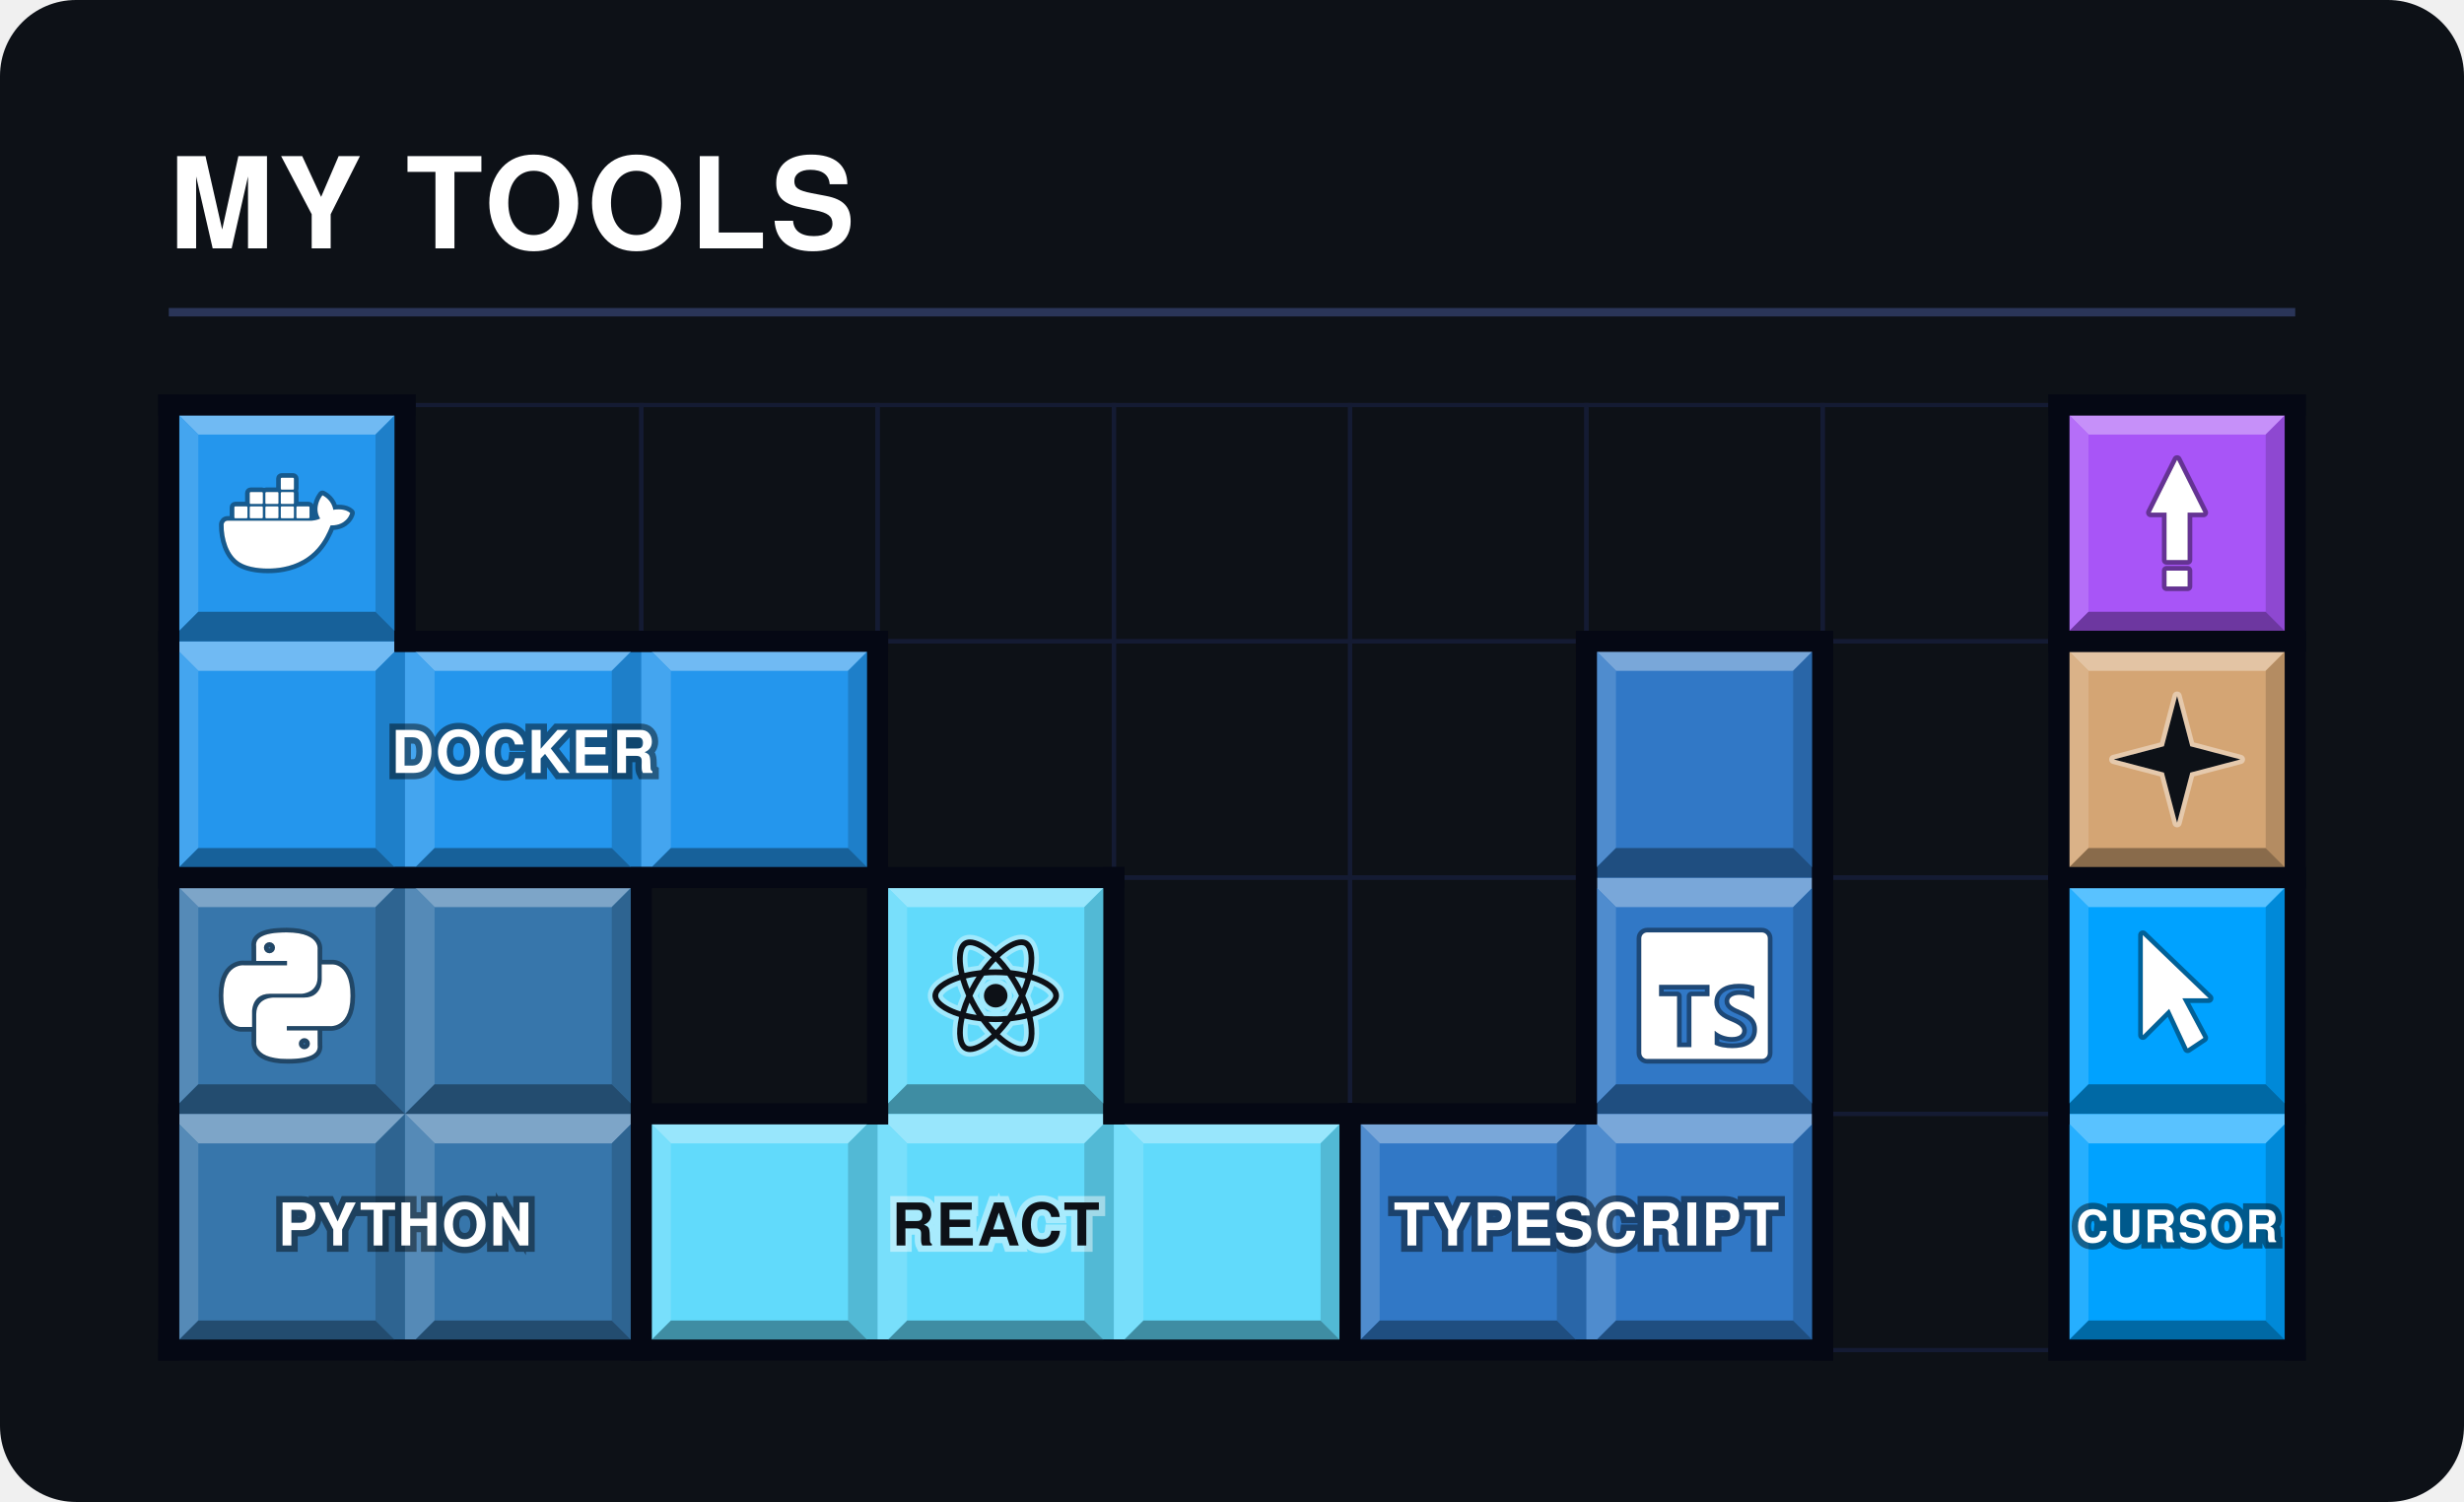
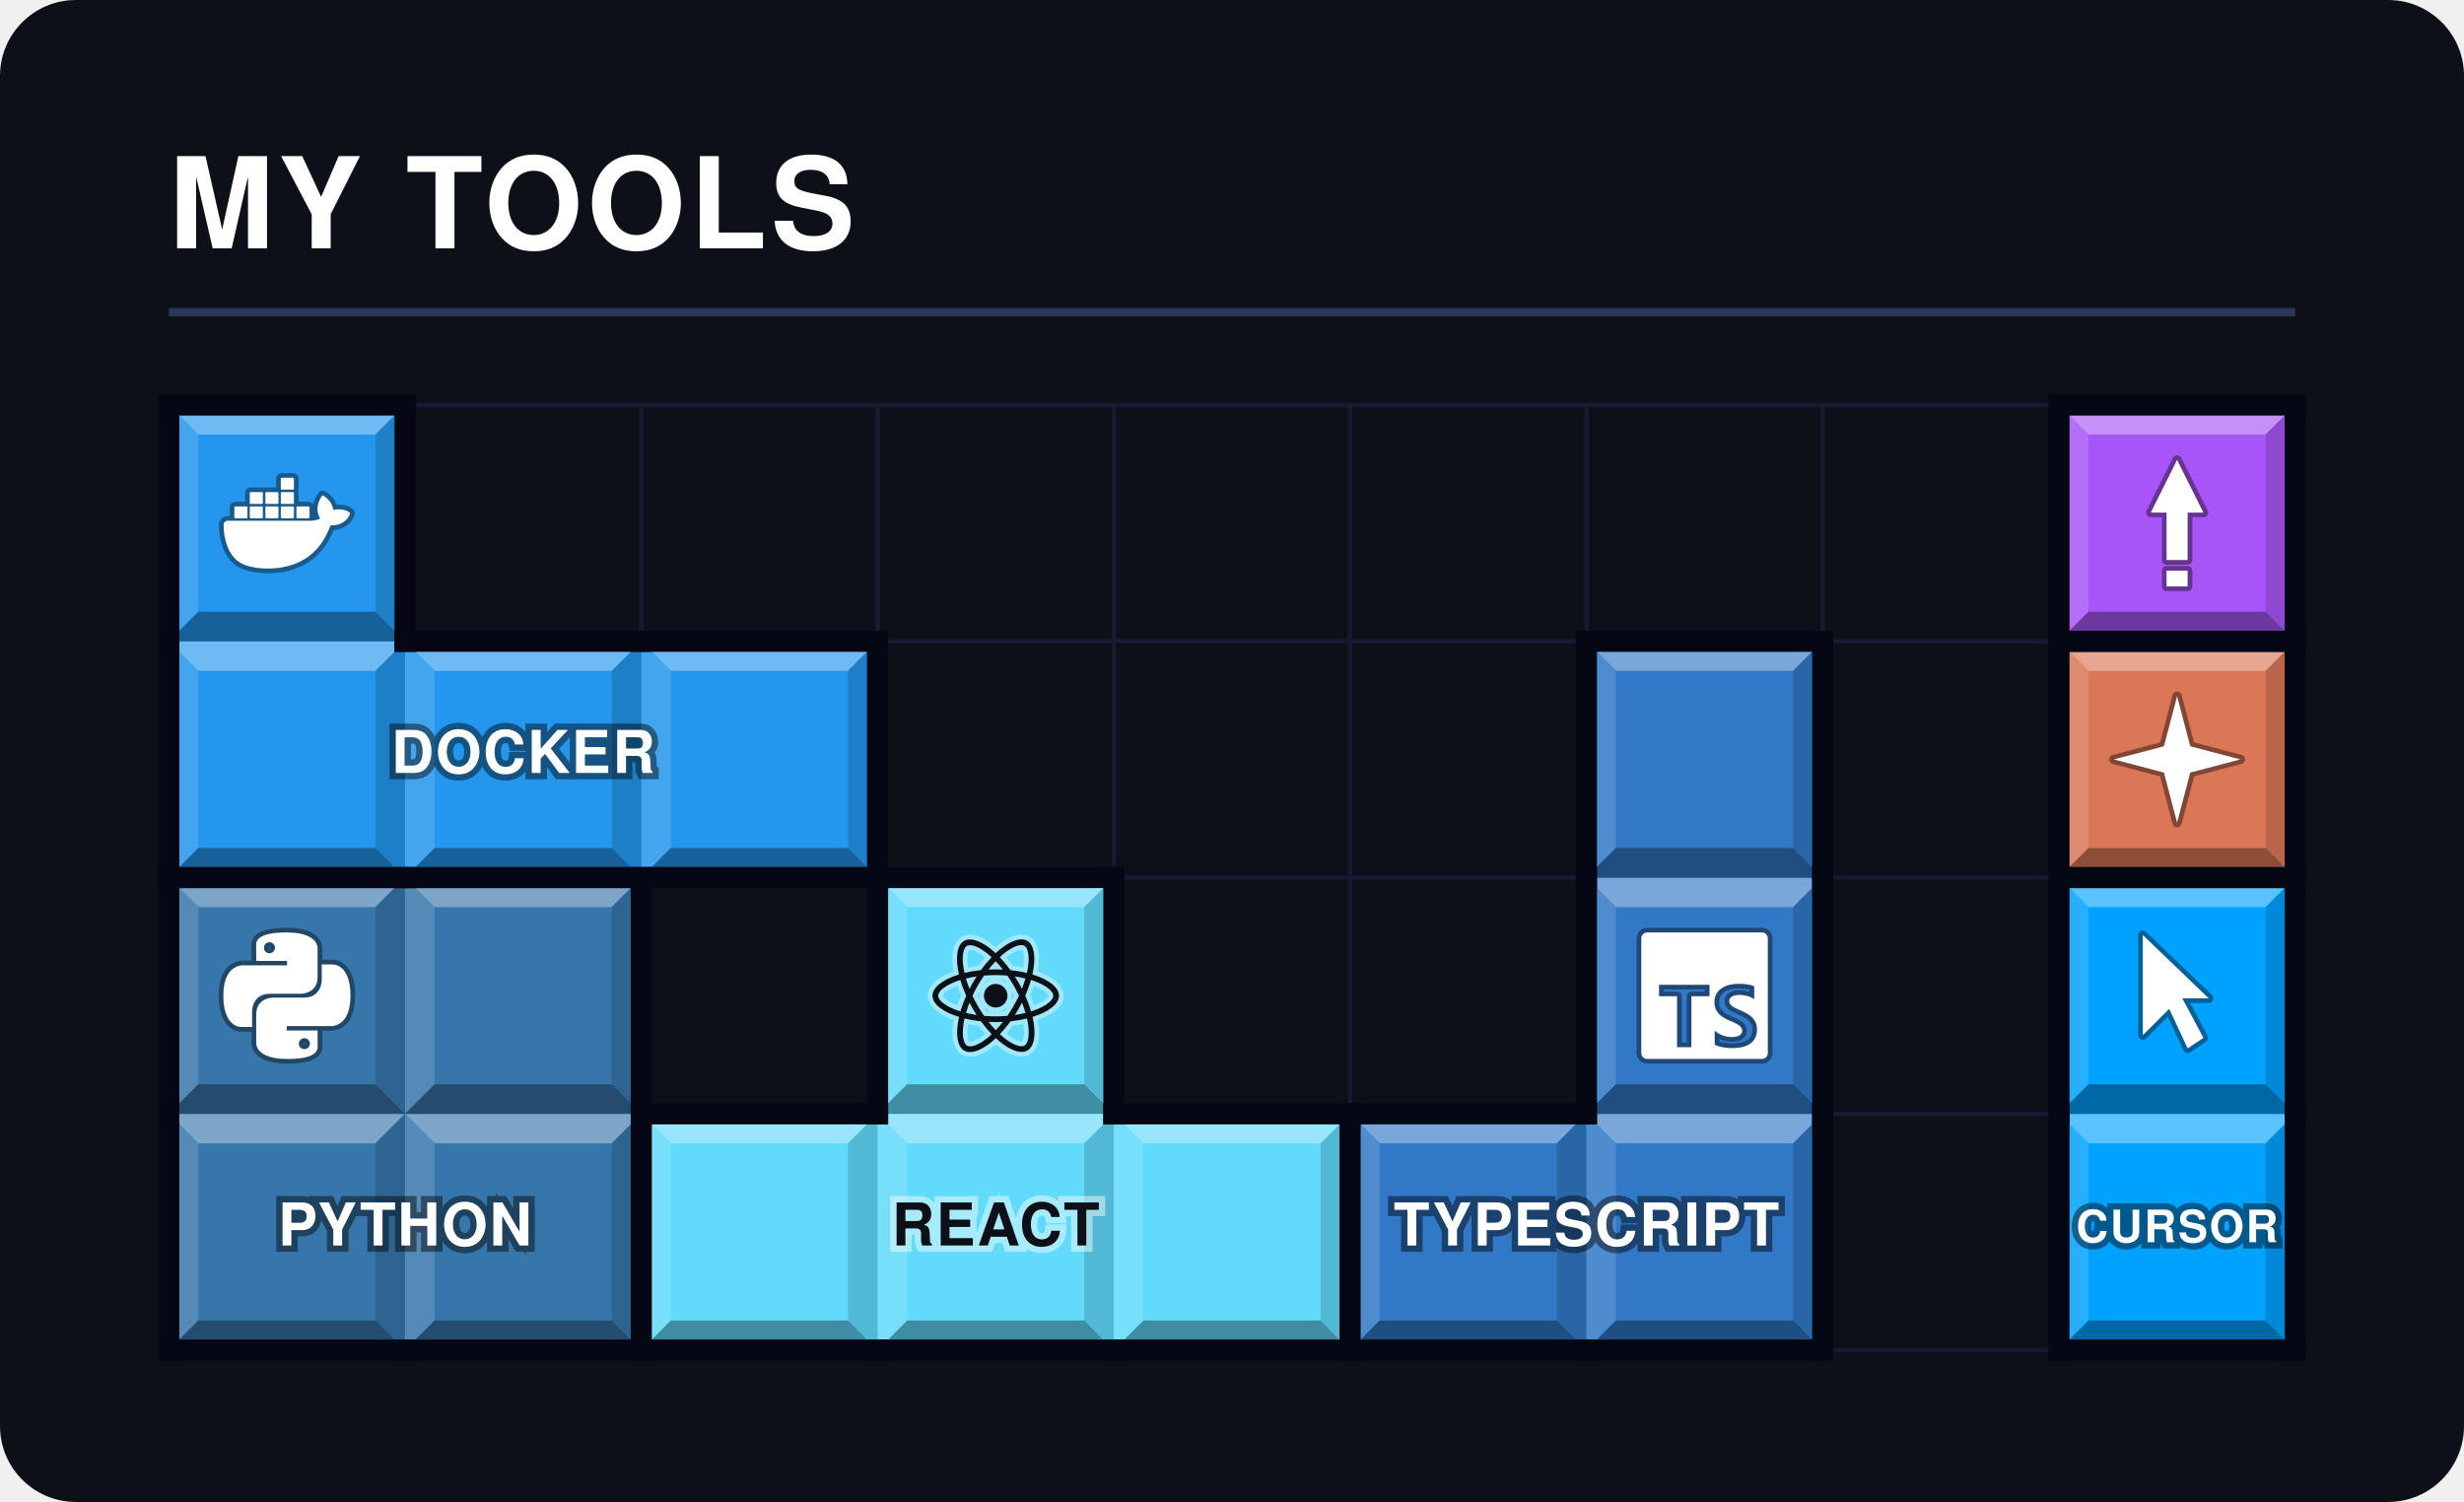
<svg xmlns="http://www.w3.org/2000/svg" viewBox="0 0 584 356" width="584" height="356" role="img" aria-label="Falling-block graphic showing tech skills: PYTHON, REACT, TYPESCRIPT, DOCKER, CURSOR, CLAUDE, ANTIGRAVITY">
-   <style>text{font-family:"Segoe UI",Verdana,Helvetica,Arial,sans-serif;font-weight:800;stroke-width:3px;paint-order:stroke;text-anchor:middle;dominant-baseline:central;letter-spacing:.4px}.t{font-size:30px;text-anchor:start;fill:#fff;stroke:none;letter-spacing:1px}@media (prefers-reduced-motion:reduce){.p{animation:none!important}}@keyframes f0{0%{transform:translateY(-280px);animation-timing-function:step-end}12.780%{transform:translateY(-280px);animation-timing-function:step-end}15.016%{transform:translateY(-224px);animation-timing-function:step-end}17.252%{transform:translateY(-168px);animation-timing-function:step-end}19.489%{transform:translateY(-112px);animation-timing-function:step-end}21.725%{transform:translateY(-56px);animation-timing-function:step-end}23.962%{transform:translateY(0px);animation-timing-function:step-end}100%{transform:translateY(0)}}@keyframes f1{0%{transform:translateY(-280px);animation-timing-function:step-end}19.808%{transform:translateY(-280px);animation-timing-function:step-end}22.045%{transform:translateY(-224px);animation-timing-function:step-end}24.281%{transform:translateY(-168px);animation-timing-function:step-end}26.518%{transform:translateY(-112px);animation-timing-function:step-end}28.754%{transform:translateY(-56px);animation-timing-function:step-end}30.990%{transform:translateY(0px);animation-timing-function:step-end}100%{transform:translateY(0)}}@keyframes f2{0%{transform:translateY(-280px);animation-timing-function:step-end}26.837%{transform:translateY(-280px);animation-timing-function:step-end}29.073%{transform:translateY(-224px);animation-timing-function:step-end}31.310%{transform:translateY(-168px);animation-timing-function:step-end}33.546%{transform:translateY(-112px);animation-timing-function:step-end}35.783%{transform:translateY(-56px);animation-timing-function:step-end}38.019%{transform:translateY(0px);animation-timing-function:step-end}100%{transform:translateY(0)}}@keyframes f3{0%{transform:translateY(-168px);animation-timing-function:step-end}45.048%{transform:translateY(-168px);animation-timing-function:step-end}47.284%{transform:translateY(-112px);animation-timing-function:step-end}49.521%{transform:translateY(-56px);animation-timing-function:step-end}51.757%{transform:translateY(0px);animation-timing-function:step-end}100%{transform:translateY(0)}}@keyframes a0{0%{transform:translateY(-280px);animation-timing-function:step-end}66.773%{transform:translateY(-280px);animation-timing-function:step-end}69.010%{transform:translateY(-224px);animation-timing-function:step-end}71.246%{transform:translateY(-168px);animation-timing-function:step-end}73.482%{transform:translateY(-112px);animation-timing-function:step-end}75.719%{transform:translateY(-56px);animation-timing-function:step-end}77.955%{transform:translateY(0px);animation-timing-function:step-end}100%{transform:translateY(0)}}@keyframes a1{0%{transform:translateY(-168px);animation-timing-function:step-end}71.565%{transform:translateY(-168px);animation-timing-function:step-end}73.802%{transform:translateY(-112px);animation-timing-function:step-end}76.038%{transform:translateY(-56px);animation-timing-function:step-end}78.275%{transform:translateY(0px);animation-timing-function:step-end}100%{transform:translateY(0)}}@keyframes a2{0%{transform:translateY(-112px);animation-timing-function:step-end}76.358%{transform:translateY(-112px);animation-timing-function:step-end}78.594%{transform:translateY(-56px);animation-timing-function:step-end}80.831%{transform:translateY(0px);animation-timing-function:step-end}100%{transform:translateY(0)}}</style>
+   <style>text{font-family:"Segoe UI",Verdana,Helvetica,Arial,sans-serif;font-weight:800;stroke-width:3px;paint-order:stroke;text-anchor:middle;dominant-baseline:central;letter-spacing:.4px}.t{font-size:30px;text-anchor:start;fill:#fff;stroke:none;letter-spacing:1px}@media (prefers-reduced-motion:reduce){.p{animation:none!important}}@keyframes f0{0%{transform:translateY(-280px);animation-timing-function:step-end}11.268%{transform:translateY(-280px);animation-timing-function:step-end}13.239%{transform:translateY(-224px);animation-timing-function:step-end}15.211%{transform:translateY(-168px);animation-timing-function:step-end}17.183%{transform:translateY(-112px);animation-timing-function:step-end}19.155%{transform:translateY(-56px);animation-timing-function:step-end}21.127%{transform:translateY(0px);animation-timing-function:step-end}100%{transform:translateY(0)}}@keyframes f1{0%{transform:translateY(-280px);animation-timing-function:step-end}17.465%{transform:translateY(-280px);animation-timing-function:step-end}19.437%{transform:translateY(-224px);animation-timing-function:step-end}21.408%{transform:translateY(-168px);animation-timing-function:step-end}23.380%{transform:translateY(-112px);animation-timing-function:step-end}25.352%{transform:translateY(-56px);animation-timing-function:step-end}27.324%{transform:translateY(0px);animation-timing-function:step-end}100%{transform:translateY(0)}}@keyframes f2{0%{transform:translateY(-280px);animation-timing-function:step-end}23.662%{transform:translateY(-280px);animation-timing-function:step-end}25.634%{transform:translateY(-224px);animation-timing-function:step-end}27.606%{transform:translateY(-168px);animation-timing-function:step-end}29.577%{transform:translateY(-112px);animation-timing-function:step-end}31.549%{transform:translateY(-56px);animation-timing-function:step-end}33.521%{transform:translateY(0px);animation-timing-function:step-end}100%{transform:translateY(0)}}@keyframes f3{0%{transform:translateY(-168px);animation-timing-function:step-end}39.718%{transform:translateY(-168px);animation-timing-function:step-end}41.690%{transform:translateY(-112px);animation-timing-function:step-end}43.662%{transform:translateY(-56px);animation-timing-function:step-end}45.634%{transform:translateY(0px);animation-timing-function:step-end}100%{transform:translateY(0)}}@keyframes a0{0%{transform:translateY(-280px);animation-timing-function:step-end}58.873%{transform:translateY(-280px);animation-timing-function:step-end}60.845%{transform:translateY(-224px);animation-timing-function:step-end}62.817%{transform:translateY(-168px);animation-timing-function:step-end}64.789%{transform:translateY(-112px);animation-timing-function:step-end}66.761%{transform:translateY(-56px);animation-timing-function:step-end}68.732%{transform:translateY(0px);animation-timing-function:step-end}100%{transform:translateY(0)}}@keyframes a1{0%{transform:translateY(-168px);animation-timing-function:step-end}70.986%{transform:translateY(-168px);animation-timing-function:step-end}72.958%{transform:translateY(-112px);animation-timing-function:step-end}74.930%{transform:translateY(-56px);animation-timing-function:step-end}76.901%{transform:translateY(0px);animation-timing-function:step-end}100%{transform:translateY(0)}}@keyframes a2{0%{transform:translateY(-112px);animation-timing-function:step-end}79.155%{transform:translateY(-112px);animation-timing-function:step-end}81.127%{transform:translateY(-56px);animation-timing-function:step-end}83.099%{transform:translateY(0px);animation-timing-function:step-end}100%{transform:translateY(0)}}</style>
  <defs>
    <clipPath id="well">
      <rect x="0" y="92" width="584" height="264" />
    </clipPath>
  </defs>
  <rect width="584" height="356" rx="18" fill="#0d1117" />
  <text class="t" x="40" y="52">MY TOOLS</text>
  <line x1="40" y1="74" x2="544" y2="74" stroke="#2a3558" stroke-width="2" />
  <rect x="40" y="264" width="56" height="56" fill="none" stroke="#141b33" />
  <rect x="40" y="208" width="56" height="56" fill="none" stroke="#141b33" />
  <rect x="40" y="152" width="56" height="56" fill="none" stroke="#141b33" />
  <rect x="40" y="96" width="56" height="56" fill="none" stroke="#141b33" />
  <rect x="96" y="264" width="56" height="56" fill="none" stroke="#141b33" />
  <rect x="96" y="208" width="56" height="56" fill="none" stroke="#141b33" />
  <rect x="96" y="152" width="56" height="56" fill="none" stroke="#141b33" />
  <rect x="96" y="96" width="56" height="56" fill="none" stroke="#141b33" />
  <rect x="152" y="264" width="56" height="56" fill="none" stroke="#141b33" />
  <rect x="152" y="208" width="56" height="56" fill="none" stroke="#141b33" />
  <rect x="152" y="152" width="56" height="56" fill="none" stroke="#141b33" />
  <rect x="152" y="96" width="56" height="56" fill="none" stroke="#141b33" />
  <rect x="208" y="264" width="56" height="56" fill="none" stroke="#141b33" />
  <rect x="208" y="208" width="56" height="56" fill="none" stroke="#141b33" />
  <rect x="208" y="152" width="56" height="56" fill="none" stroke="#141b33" />
  <rect x="208" y="96" width="56" height="56" fill="none" stroke="#141b33" />
  <rect x="264" y="264" width="56" height="56" fill="none" stroke="#141b33" />
  <rect x="264" y="208" width="56" height="56" fill="none" stroke="#141b33" />
  <rect x="264" y="152" width="56" height="56" fill="none" stroke="#141b33" />
  <rect x="264" y="96" width="56" height="56" fill="none" stroke="#141b33" />
  <rect x="320" y="264" width="56" height="56" fill="none" stroke="#141b33" />
  <rect x="320" y="208" width="56" height="56" fill="none" stroke="#141b33" />
  <rect x="320" y="152" width="56" height="56" fill="none" stroke="#141b33" />
  <rect x="320" y="96" width="56" height="56" fill="none" stroke="#141b33" />
  <rect x="376" y="264" width="56" height="56" fill="none" stroke="#141b33" />
  <rect x="376" y="208" width="56" height="56" fill="none" stroke="#141b33" />
  <rect x="376" y="152" width="56" height="56" fill="none" stroke="#141b33" />
  <rect x="376" y="96" width="56" height="56" fill="none" stroke="#141b33" />
  <rect x="432" y="264" width="56" height="56" fill="none" stroke="#141b33" />
  <rect x="432" y="208" width="56" height="56" fill="none" stroke="#141b33" />
  <rect x="432" y="152" width="56" height="56" fill="none" stroke="#141b33" />
  <rect x="432" y="96" width="56" height="56" fill="none" stroke="#141b33" />
  <rect x="488" y="264" width="56" height="56" fill="none" stroke="#141b33" />
  <rect x="488" y="208" width="56" height="56" fill="none" stroke="#141b33" />
  <rect x="488" y="152" width="56" height="56" fill="none" stroke="#141b33" />
  <rect x="488" y="96" width="56" height="56" fill="none" stroke="#141b33" />
  <g clip-path="url(#well)">
-     <g class="p" style="animation:f0 3.13s linear 1 both">
+     <g class="p" style="animation:f0 3.55s linear 1 both">
      <rect x="40" y="264" width="56" height="56" fill="#3776ab" />
      <polygon points="40,264 96,264 89,271 47,271" fill="#7da5c8" />
      <polygon points="40,264 47,271 47,313 40,320" fill="#558ab7" />
      <polygon points="96,264 96,320 89,313 89,271" fill="#2e6491" />
      <polygon points="40,320 96,320 89,313 47,313" fill="#234c6f" />
      <rect x="96" y="264" width="56" height="56" fill="#3776ab" />
      <polygon points="96,264 152,264 145,271 103,271" fill="#7da5c8" />
      <polygon points="96,264 103,271 103,313 96,320" fill="#558ab7" />
      <polygon points="152,264 152,320 145,313 145,271" fill="#2e6491" />
      <polygon points="96,320 152,320 145,313 103,313" fill="#234c6f" />
      <rect x="40" y="208" width="56" height="56" fill="#3776ab" />
      <polygon points="40,208 96,208 89,215 47,215" fill="#7da5c8" />
      <polygon points="40,208 47,215 47,257 40,264" fill="#558ab7" />
      <polygon points="96,208 96,264 89,257 89,215" fill="#2e6491" />
      <polygon points="40,264 96,264 89,257 47,257" fill="#234c6f" />
      <rect x="96" y="208" width="56" height="56" fill="#3776ab" />
      <polygon points="96,208 152,208 145,215 103,215" fill="#7da5c8" />
      <polygon points="96,208 103,215 103,257 96,264" fill="#558ab7" />
      <polygon points="152,208 152,264 145,257 145,215" fill="#2e6491" />
      <polygon points="96,264 152,264 145,257 103,257" fill="#234c6f" />
      <line x1="40" y1="320" x2="96" y2="320" stroke="#050814" stroke-width="5" stroke-linecap="square" />
      <line x1="40" y1="264" x2="40" y2="320" stroke="#050814" stroke-width="5" stroke-linecap="square" />
      <line x1="96" y1="320" x2="152" y2="320" stroke="#050814" stroke-width="5" stroke-linecap="square" />
      <line x1="152" y1="264" x2="152" y2="320" stroke="#050814" stroke-width="5" stroke-linecap="square" />
      <line x1="40" y1="208" x2="96" y2="208" stroke="#050814" stroke-width="5" stroke-linecap="square" />
      <line x1="40" y1="208" x2="40" y2="264" stroke="#050814" stroke-width="5" stroke-linecap="square" />
      <line x1="96" y1="208" x2="152" y2="208" stroke="#050814" stroke-width="5" stroke-linecap="square" />
      <line x1="152" y1="208" x2="152" y2="264" stroke="#050814" stroke-width="5" stroke-linecap="square" />
      <path transform="translate(53.0,221.0) scale(1.25)" d="M14.25.18l.9.2.73.26.59.3.45.32.34.34.25.34.16.33.1.3.04.26.02.2-.01.13V8.5l-.05.63-.13.55-.21.46-.26.38-.3.31-.33.25-.35.19-.35.14-.33.1-.3.07-.26.04-.21.02H8.77l-.69.05-.59.14-.5.22-.41.27-.33.32-.27.35-.2.36-.15.37-.1.35-.07.32-.04.27-.02.21v3.06H3.17l-.21-.03-.28-.07-.32-.12-.35-.18-.36-.26-.36-.36-.35-.46-.32-.59-.28-.73-.21-.88-.14-1.05-.05-1.23.06-1.22.16-1.04.24-.87.32-.71.36-.57.4-.44.42-.33.42-.24.4-.16.36-.1.32-.05.24-.01h.16l.06.01h8.16v-.83H6.18l-.01-2.75-.02-.37.05-.34.11-.31.17-.28.25-.26.31-.23.38-.2.44-.18.51-.15.58-.12.64-.1.71-.06.77-.04.84-.02 1.27.05zm-6.3 1.98l-.23.33-.08.41.08.41.23.34.33.22.41.09.41-.09.33-.22.23-.34.08-.41-.08-.41-.23-.33-.33-.22-.41-.09-.41.09zm13.09 3.95l.28.06.32.12.35.18.36.27.36.35.35.47.32.59.28.73.21.88.14 1.04.05 1.23-.06 1.23-.16 1.04-.24.86-.32.71-.36.57-.4.45-.42.33-.42.24-.4.16-.36.09-.32.05-.24.02-.16-.01h-8.22v.82h5.84l.01 2.76.02.36-.05.34-.11.31-.17.29-.25.25-.31.24-.38.2-.44.17-.51.15-.58.13-.64.09-.71.07-.77.04-.84.01-1.27-.04-1.07-.14-.9-.2-.73-.25-.59-.3-.45-.33-.34-.34-.25-.34-.16-.33-.1-.3-.04-.25-.02-.2.01-.13v-5.34l.05-.64.13-.54.21-.46.26-.38.3-.32.33-.24.35-.2.35-.14.33-.1.3-.06.26-.04.21-.02.13-.01h5.84l.69-.05.59-.14.5-.21.41-.28.33-.32.27-.35.2-.36.15-.36.1-.35.07-.32.04-.28.02-.21V6.07h2.09l.14.01zm-6.47 14.25l-.23.33-.08.41.08.41.23.33.33.23.41.08.41-.08.33-.23.23-.33.08-.41-.08-.41-.23-.33-.33-.23-.41-.08-.41.08z" fill="#000000" fill-opacity=".4" stroke="#000000" stroke-opacity=".4" stroke-width="1.76" stroke-linejoin="round" />
      <path transform="translate(53.0,221.0) scale(1.25)" d="M14.25.18l.9.2.73.26.59.3.45.32.34.34.25.34.16.33.1.3.04.26.02.2-.01.13V8.5l-.05.63-.13.55-.21.46-.26.38-.3.31-.33.25-.35.19-.35.14-.33.1-.3.07-.26.04-.21.02H8.77l-.69.05-.59.14-.5.22-.41.27-.33.32-.27.35-.2.36-.15.37-.1.35-.07.32-.04.27-.02.21v3.06H3.17l-.21-.03-.28-.07-.32-.12-.35-.18-.36-.26-.36-.36-.35-.46-.32-.59-.28-.73-.21-.88-.14-1.05-.05-1.23.06-1.22.16-1.04.24-.87.32-.71.36-.57.4-.44.42-.33.42-.24.4-.16.36-.1.32-.05.24-.01h.16l.06.01h8.16v-.83H6.18l-.01-2.75-.02-.37.05-.34.11-.31.17-.28.25-.26.31-.23.38-.2.44-.18.51-.15.58-.12.64-.1.71-.06.77-.04.84-.02 1.27.05zm-6.3 1.98l-.23.33-.08.41.08.41.23.34.33.22.41.09.41-.09.33-.22.23-.34.08-.41-.08-.41-.23-.33-.33-.22-.41-.09-.41.09zm13.09 3.95l.28.06.32.12.35.18.36.27.36.35.35.47.32.59.28.73.21.88.14 1.04.05 1.23-.06 1.23-.16 1.04-.24.86-.32.71-.36.57-.4.45-.42.33-.42.24-.4.16-.36.09-.32.05-.24.02-.16-.01h-8.22v.82h5.84l.01 2.76.02.36-.05.34-.11.31-.17.29-.25.25-.31.24-.38.2-.44.17-.51.15-.58.13-.64.09-.71.07-.77.04-.84.01-1.27-.04-1.07-.14-.9-.2-.73-.25-.59-.3-.45-.33-.34-.34-.25-.34-.16-.33-.1-.3-.04-.25-.02-.2.01-.13v-5.34l.05-.64.13-.54.21-.46.26-.38.3-.32.33-.24.35-.2.35-.14.33-.1.3-.06.26-.04.21-.02.13-.01h5.84l.69-.05.59-.14.5-.21.41-.28.33-.32.27-.35.2-.36.15-.36.1-.35.07-.32.04-.28.02-.21V6.07h2.09l.14.01zm-6.47 14.25l-.23.33-.08.41.08.41.23.33.33.23.41.08.41-.08.33-.23.23-.33.08-.41-.08-.41-.23-.33-.33-.23-.41-.08-.41.08z" fill="#ffffff" />
      <text x="96.0" y="292.0" font-size="14.0" style="fill:#ffffff;stroke:#000000;stroke-opacity:.45">PYTHON</text>
    </g>
-     <g class="p" style="animation:f1 3.13s linear 1 both">
+     <g class="p" style="animation:f1 3.55s linear 1 both">
      <rect x="152" y="264" width="56" height="56" fill="#61dafb" />
      <polygon points="152,264 208,264 201,271 159,271" fill="#98e6fc" />
      <polygon points="152,264 159,271 159,313 152,320" fill="#78dffb" />
      <polygon points="208,264 208,320 201,313 201,271" fill="#52b9d5" />
      <polygon points="152,320 208,320 201,313 159,313" fill="#3f8da3" />
      <rect x="208" y="264" width="56" height="56" fill="#61dafb" />
      <polygon points="208,264 264,264 257,271 215,271" fill="#98e6fc" />
      <polygon points="208,264 215,271 215,313 208,320" fill="#78dffb" />
      <polygon points="264,264 264,320 257,313 257,271" fill="#52b9d5" />
      <polygon points="208,320 264,320 257,313 215,313" fill="#3f8da3" />
      <rect x="264" y="264" width="56" height="56" fill="#61dafb" />
      <polygon points="264,264 320,264 313,271 271,271" fill="#98e6fc" />
      <polygon points="264,264 271,271 271,313 264,320" fill="#78dffb" />
      <polygon points="320,264 320,320 313,313 313,271" fill="#52b9d5" />
      <polygon points="264,320 320,320 313,313 271,313" fill="#3f8da3" />
      <rect x="208" y="208" width="56" height="56" fill="#61dafb" />
      <polygon points="208,208 264,208 257,215 215,215" fill="#98e6fc" />
      <polygon points="208,208 215,215 215,257 208,264" fill="#78dffb" />
      <polygon points="264,208 264,264 257,257 257,215" fill="#52b9d5" />
      <polygon points="208,264 264,264 257,257 215,257" fill="#3f8da3" />
      <line x1="152" y1="264" x2="208" y2="264" stroke="#050814" stroke-width="5" stroke-linecap="square" />
      <line x1="152" y1="320" x2="208" y2="320" stroke="#050814" stroke-width="5" stroke-linecap="square" />
      <line x1="152" y1="264" x2="152" y2="320" stroke="#050814" stroke-width="5" stroke-linecap="square" />
      <line x1="208" y1="320" x2="264" y2="320" stroke="#050814" stroke-width="5" stroke-linecap="square" />
      <line x1="264" y1="264" x2="320" y2="264" stroke="#050814" stroke-width="5" stroke-linecap="square" />
      <line x1="264" y1="320" x2="320" y2="320" stroke="#050814" stroke-width="5" stroke-linecap="square" />
      <line x1="320" y1="264" x2="320" y2="320" stroke="#050814" stroke-width="5" stroke-linecap="square" />
      <line x1="208" y1="208" x2="264" y2="208" stroke="#050814" stroke-width="5" stroke-linecap="square" />
      <line x1="208" y1="208" x2="208" y2="264" stroke="#050814" stroke-width="5" stroke-linecap="square" />
      <line x1="264" y1="208" x2="264" y2="264" stroke="#050814" stroke-width="5" stroke-linecap="square" />
      <path transform="translate(221.0,221.0) scale(1.25)" d="M14.23 12.004a2.236 2.236 0 0 1-2.235 2.236 2.236 2.236 0 0 1-2.236-2.236 2.236 2.236 0 0 1 2.235-2.236 2.236 2.236 0 0 1 2.236 2.236zm2.648-10.69c-1.346 0-3.107.96-4.888 2.622-1.78-1.653-3.542-2.602-4.887-2.602-.41 0-.783.093-1.106.278-1.375.793-1.683 3.264-.973 6.365C1.98 8.917 0 10.42 0 12.004c0 1.59 1.99 3.097 5.043 4.03-.704 3.113-.39 5.588.988 6.38.32.187.69.275 1.102.275 1.345 0 3.107-.96 4.888-2.624 1.78 1.654 3.542 2.603 4.887 2.603.41 0 .783-.09 1.106-.275 1.374-.792 1.683-3.263.973-6.365C22.02 15.096 24 13.59 24 12.004c0-1.59-1.99-3.097-5.043-4.032.704-3.11.39-5.587-.988-6.38-.318-.184-.688-.277-1.092-.278zm-.005 1.09v.006c.225 0 .406.044.558.127.666.382.955 1.835.73 3.704-.054.46-.142.945-.25 1.44-.96-.236-2.006-.417-3.107-.534-.66-.905-1.345-1.727-2.035-2.447 1.592-1.48 3.087-2.292 4.105-2.295zm-9.77.02c1.012 0 2.514.808 4.11 2.28-.686.72-1.37 1.537-2.02 2.442-1.107.117-2.154.298-3.113.538-.112-.49-.195-.964-.254-1.42-.23-1.868.054-3.32.714-3.707.19-.09.4-.127.563-.132zm4.882 3.05c.455.468.91.992 1.36 1.564-.44-.02-.89-.034-1.345-.034-.46 0-.915.01-1.36.034.44-.572.895-1.096 1.345-1.565zM12 8.1c.74 0 1.477.034 2.202.093.406.582.802 1.203 1.183 1.86.372.64.71 1.29 1.018 1.946-.308.655-.646 1.31-1.013 1.95-.38.66-.773 1.288-1.18 1.87-.728.063-1.466.098-2.21.098-.74 0-1.477-.035-2.202-.093-.406-.582-.802-1.204-1.183-1.86-.372-.64-.71-1.29-1.018-1.946.303-.657.646-1.313 1.013-1.954.38-.66.773-1.286 1.18-1.868.728-.064 1.466-.098 2.21-.098zm-3.635.254c-.24.377-.48.763-.704 1.16-.225.39-.435.782-.635 1.174-.265-.656-.49-1.31-.676-1.947.64-.15 1.315-.283 2.015-.386zm7.26 0c.695.103 1.365.23 2.006.387-.18.632-.405 1.282-.66 1.933-.2-.39-.41-.783-.64-1.174-.225-.392-.465-.774-.705-1.146zm3.063.675c.484.15.944.317 1.375.498 1.732.74 2.852 1.708 2.852 2.476-.005.768-1.125 1.74-2.857 2.475-.42.18-.88.342-1.355.493-.28-.958-.646-1.956-1.1-2.98.45-1.017.81-2.01 1.085-2.964zm-13.395.004c.278.96.645 1.957 1.1 2.98-.45 1.017-.812 2.01-1.086 2.964-.484-.15-.944-.318-1.37-.5-1.732-.737-2.852-1.706-2.852-2.474 0-.768 1.12-1.742 2.852-2.476.42-.18.88-.342 1.356-.494zm11.678 4.28c.265.657.49 1.312.676 1.948-.64.157-1.316.29-2.016.39.24-.375.48-.762.705-1.158.225-.39.435-.788.636-1.18zm-9.945.02c.2.392.41.783.64 1.175.23.39.465.772.705 1.143-.695-.102-1.365-.23-2.006-.386.18-.63.406-1.282.66-1.933zM17.92 16.32c.112.493.2.968.254 1.423.23 1.868-.054 3.32-.714 3.708-.147.09-.338.128-.563.128-1.012 0-2.514-.807-4.11-2.28.686-.72 1.37-1.536 2.02-2.44 1.107-.118 2.154-.3 3.113-.54zm-11.83.01c.96.234 2.006.415 3.107.532.66.905 1.345 1.727 2.035 2.446-1.595 1.483-3.092 2.295-4.11 2.295-.22-.005-.406-.05-.553-.132-.666-.38-.955-1.834-.73-3.703.054-.46.142-.944.25-1.438zm4.56.64c.44.02.89.034 1.345.034.46 0 .915-.01 1.36-.034-.44.572-.895 1.095-1.345 1.565-.455-.47-.91-.993-1.36-1.565z" fill="#ffffff" fill-opacity=".4" stroke="#ffffff" stroke-opacity=".4" stroke-width="1.76" stroke-linejoin="round" />
      <path transform="translate(221.0,221.0) scale(1.25)" d="M14.23 12.004a2.236 2.236 0 0 1-2.235 2.236 2.236 2.236 0 0 1-2.236-2.236 2.236 2.236 0 0 1 2.235-2.236 2.236 2.236 0 0 1 2.236 2.236zm2.648-10.69c-1.346 0-3.107.96-4.888 2.622-1.78-1.653-3.542-2.602-4.887-2.602-.41 0-.783.093-1.106.278-1.375.793-1.683 3.264-.973 6.365C1.98 8.917 0 10.42 0 12.004c0 1.59 1.99 3.097 5.043 4.03-.704 3.113-.39 5.588.988 6.38.32.187.69.275 1.102.275 1.345 0 3.107-.96 4.888-2.624 1.78 1.654 3.542 2.603 4.887 2.603.41 0 .783-.09 1.106-.275 1.374-.792 1.683-3.263.973-6.365C22.02 15.096 24 13.59 24 12.004c0-1.59-1.99-3.097-5.043-4.032.704-3.11.39-5.587-.988-6.38-.318-.184-.688-.277-1.092-.278zm-.005 1.09v.006c.225 0 .406.044.558.127.666.382.955 1.835.73 3.704-.054.46-.142.945-.25 1.44-.96-.236-2.006-.417-3.107-.534-.66-.905-1.345-1.727-2.035-2.447 1.592-1.48 3.087-2.292 4.105-2.295zm-9.77.02c1.012 0 2.514.808 4.11 2.28-.686.72-1.37 1.537-2.02 2.442-1.107.117-2.154.298-3.113.538-.112-.49-.195-.964-.254-1.42-.23-1.868.054-3.32.714-3.707.19-.09.4-.127.563-.132zm4.882 3.05c.455.468.91.992 1.36 1.564-.44-.02-.89-.034-1.345-.034-.46 0-.915.01-1.36.034.44-.572.895-1.096 1.345-1.565zM12 8.1c.74 0 1.477.034 2.202.093.406.582.802 1.203 1.183 1.86.372.64.71 1.29 1.018 1.946-.308.655-.646 1.31-1.013 1.95-.38.66-.773 1.288-1.18 1.87-.728.063-1.466.098-2.21.098-.74 0-1.477-.035-2.202-.093-.406-.582-.802-1.204-1.183-1.86-.372-.64-.71-1.29-1.018-1.946.303-.657.646-1.313 1.013-1.954.38-.66.773-1.286 1.18-1.868.728-.064 1.466-.098 2.21-.098zm-3.635.254c-.24.377-.48.763-.704 1.16-.225.39-.435.782-.635 1.174-.265-.656-.49-1.31-.676-1.947.64-.15 1.315-.283 2.015-.386zm7.26 0c.695.103 1.365.23 2.006.387-.18.632-.405 1.282-.66 1.933-.2-.39-.41-.783-.64-1.174-.225-.392-.465-.774-.705-1.146zm3.063.675c.484.15.944.317 1.375.498 1.732.74 2.852 1.708 2.852 2.476-.005.768-1.125 1.74-2.857 2.475-.42.18-.88.342-1.355.493-.28-.958-.646-1.956-1.1-2.98.45-1.017.81-2.01 1.085-2.964zm-13.395.004c.278.96.645 1.957 1.1 2.98-.45 1.017-.812 2.01-1.086 2.964-.484-.15-.944-.318-1.37-.5-1.732-.737-2.852-1.706-2.852-2.474 0-.768 1.12-1.742 2.852-2.476.42-.18.88-.342 1.356-.494zm11.678 4.28c.265.657.49 1.312.676 1.948-.64.157-1.316.29-2.016.39.24-.375.48-.762.705-1.158.225-.39.435-.788.636-1.18zm-9.945.02c.2.392.41.783.64 1.175.23.39.465.772.705 1.143-.695-.102-1.365-.23-2.006-.386.18-.63.406-1.282.66-1.933zM17.92 16.32c.112.493.2.968.254 1.423.23 1.868-.054 3.32-.714 3.708-.147.09-.338.128-.563.128-1.012 0-2.514-.807-4.11-2.28.686-.72 1.37-1.536 2.02-2.44 1.107-.118 2.154-.3 3.113-.54zm-11.83.01c.96.234 2.006.415 3.107.532.66.905 1.345 1.727 2.035 2.446-1.595 1.483-3.092 2.295-4.11 2.295-.22-.005-.406-.05-.553-.132-.666-.38-.955-1.834-.73-3.703.054-.46.142-.944.25-1.438zm4.56.64c.44.02.89.034 1.345.034.46 0 .915-.01 1.36-.034-.44.572-.895 1.095-1.345 1.565-.455-.47-.91-.993-1.36-1.565z" fill="#0d1117" />
      <text x="236.0" y="292.0" font-size="14.0" style="fill:#0d1117;stroke:#ffffff;stroke-opacity:.45">REACT</text>
    </g>
-     <g class="p" style="animation:f2 3.13s linear 1 both">
+     <g class="p" style="animation:f2 3.55s linear 1 both">
      <rect x="320" y="264" width="56" height="56" fill="#3178c6" />
      <polygon points="320,264 376,264 369,271 327,271" fill="#79a7d9" />
      <polygon points="320,264 327,271 327,313 320,320" fill="#4f8cce" />
      <polygon points="376,264 376,320 369,313 369,271" fill="#2966a8" />
      <polygon points="320,320 376,320 369,313 327,313" fill="#1f4e80" />
      <rect x="376" y="264" width="56" height="56" fill="#3178c6" />
      <polygon points="376,264 432,264 425,271 383,271" fill="#79a7d9" />
      <polygon points="376,264 383,271 383,313 376,320" fill="#4f8cce" />
      <polygon points="432,264 432,320 425,313 425,271" fill="#2966a8" />
      <polygon points="376,320 432,320 425,313 383,313" fill="#1f4e80" />
      <rect x="376" y="208" width="56" height="56" fill="#3178c6" />
      <polygon points="376,208 432,208 425,215 383,215" fill="#79a7d9" />
      <polygon points="376,208 383,215 383,257 376,264" fill="#4f8cce" />
      <polygon points="432,208 432,264 425,257 425,215" fill="#2966a8" />
      <polygon points="376,264 432,264 425,257 383,257" fill="#1f4e80" />
      <rect x="376" y="152" width="56" height="56" fill="#3178c6" />
      <polygon points="376,152 432,152 425,159 383,159" fill="#79a7d9" />
      <polygon points="376,152 383,159 383,201 376,208" fill="#4f8cce" />
      <polygon points="432,152 432,208 425,201 425,159" fill="#2966a8" />
      <polygon points="376,208 432,208 425,201 383,201" fill="#1f4e80" />
      <line x1="320" y1="264" x2="376" y2="264" stroke="#050814" stroke-width="5" stroke-linecap="square" />
      <line x1="320" y1="320" x2="376" y2="320" stroke="#050814" stroke-width="5" stroke-linecap="square" />
      <line x1="320" y1="264" x2="320" y2="320" stroke="#050814" stroke-width="5" stroke-linecap="square" />
      <line x1="376" y1="320" x2="432" y2="320" stroke="#050814" stroke-width="5" stroke-linecap="square" />
      <line x1="432" y1="264" x2="432" y2="320" stroke="#050814" stroke-width="5" stroke-linecap="square" />
      <line x1="376" y1="208" x2="376" y2="264" stroke="#050814" stroke-width="5" stroke-linecap="square" />
      <line x1="432" y1="208" x2="432" y2="264" stroke="#050814" stroke-width="5" stroke-linecap="square" />
      <line x1="376" y1="152" x2="432" y2="152" stroke="#050814" stroke-width="5" stroke-linecap="square" />
      <line x1="376" y1="152" x2="376" y2="208" stroke="#050814" stroke-width="5" stroke-linecap="square" />
      <line x1="432" y1="152" x2="432" y2="208" stroke="#050814" stroke-width="5" stroke-linecap="square" />
      <path transform="translate(389.0,221.0) scale(1.25)" d="M1.125 0C.502 0 0 .502 0 1.125v21.75C0 23.498.502 24 1.125 24h21.75c.623 0 1.125-.502 1.125-1.125V1.125C24 .502 23.498 0 22.875 0zm17.363 9.75c.612 0 1.154.037 1.627.111a6.38 6.38 0 0 1 1.306.34v2.458a3.95 3.95 0 0 0-.643-.361 5.093 5.093 0 0 0-.717-.26 5.453 5.453 0 0 0-1.426-.2c-.3 0-.573.028-.819.086a2.1 2.1 0 0 0-.623.242c-.17.104-.3.229-.393.374a.888.888 0 0 0-.14.49c0 .196.053.373.156.529.104.156.252.304.443.444s.423.276.696.41c.273.135.582.274.926.416.47.197.892.407 1.266.628.374.222.695.473.963.753.268.279.472.598.614.957.142.359.214.776.214 1.253 0 .657-.125 1.21-.373 1.656a3.033 3.033 0 0 1-1.012 1.085 4.38 4.38 0 0 1-1.487.596c-.566.12-1.163.18-1.79.18a9.916 9.916 0 0 1-1.84-.164 5.544 5.544 0 0 1-1.512-.493v-2.63a5.033 5.033 0 0 0 3.237 1.2c.333 0 .624-.03.872-.09.249-.06.456-.144.623-.25.166-.108.29-.234.373-.38a1.023 1.023 0 0 0-.074-1.089 2.12 2.12 0 0 0-.537-.5 5.597 5.597 0 0 0-.807-.444 27.72 27.72 0 0 0-1.007-.436c-.918-.383-1.602-.852-2.053-1.405-.45-.553-.676-1.222-.676-2.005 0-.614.123-1.141.369-1.582.246-.441.58-.804 1.004-1.089a4.494 4.494 0 0 1 1.47-.629 7.536 7.536 0 0 1 1.77-.201zm-15.113.188h9.563v2.166H9.506v9.646H6.789v-9.646H3.375z" fill="#000000" fill-opacity=".4" stroke="#000000" stroke-opacity=".4" stroke-width="1.76" stroke-linejoin="round" />
      <path transform="translate(389.0,221.0) scale(1.25)" d="M1.125 0C.502 0 0 .502 0 1.125v21.75C0 23.498.502 24 1.125 24h21.75c.623 0 1.125-.502 1.125-1.125V1.125C24 .502 23.498 0 22.875 0zm17.363 9.75c.612 0 1.154.037 1.627.111a6.38 6.38 0 0 1 1.306.34v2.458a3.95 3.95 0 0 0-.643-.361 5.093 5.093 0 0 0-.717-.26 5.453 5.453 0 0 0-1.426-.2c-.3 0-.573.028-.819.086a2.1 2.1 0 0 0-.623.242c-.17.104-.3.229-.393.374a.888.888 0 0 0-.14.49c0 .196.053.373.156.529.104.156.252.304.443.444s.423.276.696.41c.273.135.582.274.926.416.47.197.892.407 1.266.628.374.222.695.473.963.753.268.279.472.598.614.957.142.359.214.776.214 1.253 0 .657-.125 1.21-.373 1.656a3.033 3.033 0 0 1-1.012 1.085 4.38 4.38 0 0 1-1.487.596c-.566.12-1.163.18-1.79.18a9.916 9.916 0 0 1-1.84-.164 5.544 5.544 0 0 1-1.512-.493v-2.63a5.033 5.033 0 0 0 3.237 1.2c.333 0 .624-.03.872-.09.249-.06.456-.144.623-.25.166-.108.29-.234.373-.38a1.023 1.023 0 0 0-.074-1.089 2.12 2.12 0 0 0-.537-.5 5.597 5.597 0 0 0-.807-.444 27.72 27.72 0 0 0-1.007-.436c-.918-.383-1.602-.852-2.053-1.405-.45-.553-.676-1.222-.676-2.005 0-.614.123-1.141.369-1.582.246-.441.58-.804 1.004-1.089a4.494 4.494 0 0 1 1.47-.629 7.536 7.536 0 0 1 1.77-.201zm-15.113.188h9.563v2.166H9.506v9.646H6.789v-9.646H3.375z" fill="#ffffff" />
      <text x="376.0" y="292.0" font-size="14.0" style="fill:#ffffff;stroke:#000000;stroke-opacity:.45">TYPESCRIPT</text>
    </g>
-     <g class="p" style="animation:f3 3.13s linear 1 both">
+     <g class="p" style="animation:f3 3.55s linear 1 both">
      <rect x="40" y="152" width="56" height="56" fill="#2496ed" />
      <polygon points="40,152 96,152 89,159 47,159" fill="#70baf3" />
      <polygon points="40,152 47,159 47,201 40,208" fill="#44a5ef" />
      <polygon points="96,152 96,208 89,201 89,159" fill="#1e7fc9" />
      <polygon points="40,208 96,208 89,201 47,201" fill="#17619a" />
      <rect x="96" y="152" width="56" height="56" fill="#2496ed" />
      <polygon points="96,152 152,152 145,159 103,159" fill="#70baf3" />
      <polygon points="96,152 103,159 103,201 96,208" fill="#44a5ef" />
      <polygon points="152,152 152,208 145,201 145,159" fill="#1e7fc9" />
      <polygon points="96,208 152,208 145,201 103,201" fill="#17619a" />
      <rect x="152" y="152" width="56" height="56" fill="#2496ed" />
      <polygon points="152,152 208,152 201,159 159,159" fill="#70baf3" />
      <polygon points="152,152 159,159 159,201 152,208" fill="#44a5ef" />
      <polygon points="208,152 208,208 201,201 201,159" fill="#1e7fc9" />
      <polygon points="152,208 208,208 201,201 159,201" fill="#17619a" />
      <rect x="40" y="96" width="56" height="56" fill="#2496ed" />
      <polygon points="40,96 96,96 89,103 47,103" fill="#70baf3" />
      <polygon points="40,96 47,103 47,145 40,152" fill="#44a5ef" />
      <polygon points="96,96 96,152 89,145 89,103" fill="#1e7fc9" />
      <polygon points="40,152 96,152 89,145 47,145" fill="#17619a" />
      <line x1="40" y1="208" x2="96" y2="208" stroke="#050814" stroke-width="5" stroke-linecap="square" />
      <line x1="40" y1="152" x2="40" y2="208" stroke="#050814" stroke-width="5" stroke-linecap="square" />
      <line x1="96" y1="152" x2="152" y2="152" stroke="#050814" stroke-width="5" stroke-linecap="square" />
      <line x1="96" y1="208" x2="152" y2="208" stroke="#050814" stroke-width="5" stroke-linecap="square" />
      <line x1="152" y1="152" x2="208" y2="152" stroke="#050814" stroke-width="5" stroke-linecap="square" />
      <line x1="152" y1="208" x2="208" y2="208" stroke="#050814" stroke-width="5" stroke-linecap="square" />
      <line x1="208" y1="152" x2="208" y2="208" stroke="#050814" stroke-width="5" stroke-linecap="square" />
      <line x1="40" y1="96" x2="96" y2="96" stroke="#050814" stroke-width="5" stroke-linecap="square" />
      <line x1="40" y1="96" x2="40" y2="152" stroke="#050814" stroke-width="5" stroke-linecap="square" />
      <line x1="96" y1="96" x2="96" y2="152" stroke="#050814" stroke-width="5" stroke-linecap="square" />
      <path transform="translate(53.0,109.0) scale(1.25)" d="M13.983 11.078h2.119a.186.186 0 00.186-.185V9.006a.186.186 0 00-.186-.186h-2.119a.185.185 0 00-.185.185v1.888c0 .102.083.185.185.185m-2.954-5.43h2.118a.186.186 0 00.186-.186V3.574a.186.186 0 00-.186-.185h-2.118a.185.185 0 00-.185.185v1.888c0 .102.082.185.185.185m0 2.716h2.118a.187.187 0 00.186-.186V6.29a.186.186 0 00-.186-.185h-2.118a.185.185 0 00-.185.185v1.887c0 .102.082.185.185.186m-2.93 0h2.12a.186.186 0 00.184-.186V6.29a.185.185 0 00-.185-.185H8.1a.185.185 0 00-.185.185v1.887c0 .102.083.185.185.186m-2.964 0h2.119a.186.186 0 00.185-.186V6.29a.185.185 0 00-.185-.185H5.136a.186.186 0 00-.186.185v1.887c0 .102.084.185.186.186m5.893 2.715h2.118a.186.186 0 00.186-.185V9.006a.186.186 0 00-.186-.186h-2.118a.185.185 0 00-.185.185v1.888c0 .102.082.185.185.185m-2.93 0h2.12a.185.185 0 00.184-.185V9.006a.185.185 0 00-.184-.186h-2.12a.185.185 0 00-.184.185v1.888c0 .102.083.185.185.185m-2.964 0h2.119a.185.185 0 00.185-.185V9.006a.185.185 0 00-.184-.186h-2.12a.186.186 0 00-.186.186v1.887c0 .102.084.185.186.185m-2.92 0h2.12a.185.185 0 00.184-.185V9.006a.185.185 0 00-.184-.186h-2.12a.185.185 0 00-.184.185v1.888c0 .102.082.185.185.185M23.763 9.89c-.065-.051-.672-.51-1.954-.51-.338.001-.676.03-1.01.087-.248-1.7-1.653-2.53-1.716-2.566l-.344-.199-.226.327c-.284.438-.49.922-.612 1.43-.23.97-.09 1.882.403 2.661-.595.332-1.55.413-1.744.42H.751a.751.751 0 00-.75.748 11.376 11.376 0 00.692 4.062c.545 1.428 1.355 2.48 2.41 3.124 1.18.723 3.1 1.137 5.275 1.137.983.003 1.963-.086 2.93-.266a12.248 12.248 0 003.823-1.389c.98-.567 1.86-1.288 2.61-2.136 1.252-1.418 1.998-2.997 2.553-4.4h.221c1.372 0 2.215-.549 2.68-1.009.309-.293.55-.65.707-1.046l.098-.288Z" fill="#000000" fill-opacity=".4" stroke="#000000" stroke-opacity=".4" stroke-width="1.76" stroke-linejoin="round" />
      <path transform="translate(53.0,109.0) scale(1.25)" d="M13.983 11.078h2.119a.186.186 0 00.186-.185V9.006a.186.186 0 00-.186-.186h-2.119a.185.185 0 00-.185.185v1.888c0 .102.083.185.185.185m-2.954-5.43h2.118a.186.186 0 00.186-.186V3.574a.186.186 0 00-.186-.185h-2.118a.185.185 0 00-.185.185v1.888c0 .102.082.185.185.185m0 2.716h2.118a.187.187 0 00.186-.186V6.29a.186.186 0 00-.186-.185h-2.118a.185.185 0 00-.185.185v1.887c0 .102.082.185.185.186m-2.93 0h2.12a.186.186 0 00.184-.186V6.29a.185.185 0 00-.185-.185H8.1a.185.185 0 00-.185.185v1.887c0 .102.083.185.185.186m-2.964 0h2.119a.186.186 0 00.185-.186V6.29a.185.185 0 00-.185-.185H5.136a.186.186 0 00-.186.185v1.887c0 .102.084.185.186.186m5.893 2.715h2.118a.186.186 0 00.186-.185V9.006a.186.186 0 00-.186-.186h-2.118a.185.185 0 00-.185.185v1.888c0 .102.082.185.185.185m-2.93 0h2.12a.185.185 0 00.184-.185V9.006a.185.185 0 00-.184-.186h-2.12a.185.185 0 00-.184.185v1.888c0 .102.083.185.185.185m-2.964 0h2.119a.185.185 0 00.185-.185V9.006a.185.185 0 00-.184-.186h-2.12a.186.186 0 00-.186.186v1.887c0 .102.084.185.186.185m-2.92 0h2.12a.185.185 0 00.184-.185V9.006a.185.185 0 00-.184-.186h-2.12a.185.185 0 00-.184.185v1.888c0 .102.082.185.185.185M23.763 9.89c-.065-.051-.672-.51-1.954-.51-.338.001-.676.03-1.01.087-.248-1.7-1.653-2.53-1.716-2.566l-.344-.199-.226.327c-.284.438-.49.922-.612 1.43-.23.97-.09 1.882.403 2.661-.595.332-1.55.413-1.744.42H.751a.751.751 0 00-.75.748 11.376 11.376 0 00.692 4.062c.545 1.428 1.355 2.48 2.41 3.124 1.18.723 3.1 1.137 5.275 1.137.983.003 1.963-.086 2.93-.266a12.248 12.248 0 003.823-1.389c.98-.567 1.86-1.288 2.61-2.136 1.252-1.418 1.998-2.997 2.553-4.4h.221c1.372 0 2.215-.549 2.68-1.009.309-.293.55-.65.707-1.046l.098-.288Z" fill="#ffffff" />
      <text x="124.0" y="180.0" font-size="14.0" style="fill:#ffffff;stroke:#000000;stroke-opacity:.45">DOCKER</text>
    </g>
-     <g class="p" style="animation:a0 3.13s linear 1 both">
+     <g class="p" style="animation:a0 3.55s linear 1 both">
      <rect x="488" y="264" width="56" height="56" fill="#00a2ff" />
      <polygon points="488,264 544,264 537,271 495,271" fill="#59c2ff" />
      <polygon points="488,264 495,271 495,313 488,320" fill="#26afff" />
      <polygon points="544,264 544,320 537,313 537,271" fill="#0089d8" />
      <polygon points="488,320 544,320 537,313 495,313" fill="#0069a5" />
      <rect x="488" y="208" width="56" height="56" fill="#00a2ff" />
      <polygon points="488,208 544,208 537,215 495,215" fill="#59c2ff" />
      <polygon points="488,208 495,215 495,257 488,264" fill="#26afff" />
      <polygon points="544,208 544,264 537,257 537,215" fill="#0089d8" />
      <polygon points="488,264 544,264 537,257 495,257" fill="#0069a5" />
      <line x1="488" y1="320" x2="544" y2="320" stroke="#050814" stroke-width="5" stroke-linecap="square" />
      <line x1="488" y1="264" x2="488" y2="320" stroke="#050814" stroke-width="5" stroke-linecap="square" />
      <line x1="544" y1="264" x2="544" y2="320" stroke="#050814" stroke-width="5" stroke-linecap="square" />
      <line x1="488" y1="208" x2="544" y2="208" stroke="#050814" stroke-width="5" stroke-linecap="square" />
      <line x1="488" y1="208" x2="488" y2="264" stroke="#050814" stroke-width="5" stroke-linecap="square" />
      <line x1="544" y1="208" x2="544" y2="264" stroke="#050814" stroke-width="5" stroke-linecap="square" />
      <path transform="translate(501.0,221.0) scale(1.25)" d="M5.5 0.5L5.5 19.5 10.5 14.5 14 22 17 20 13 12.5 18 12.5Z" fill="#000000" fill-opacity=".4" stroke="#000000" stroke-opacity=".4" stroke-width="1.76" stroke-linejoin="round" />
      <path transform="translate(501.0,221.0) scale(1.25)" d="M5.5 0.5L5.5 19.5 10.5 14.5 14 22 17 20 13 12.5 18 12.5Z" fill="#ffffff" />
      <text x="516.0" y="292.0" font-size="10.6" style="fill:#ffffff;stroke:#000000;stroke-opacity:.45">CURSOR</text>
    </g>
-     <g class="p" style="animation:a1 3.13s linear 1 both">
-       <rect x="488" y="152" width="56" height="56" fill="#d4a574" />
-       <polygon points="488,152 544,152 537,159 495,159" fill="#e3c4a4" />
-       <polygon points="488,152 495,159 495,201 488,208" fill="#dab288" />
-       <polygon points="544,152 544,208 537,201 537,159" fill="#b48c62" />
-       <polygon points="488,208 544,208 537,201 495,201" fill="#896b4b" />
+     <g class="p" style="animation:a1 3.55s linear 1 both">
+       <rect x="488" y="152" width="56" height="56" fill="#d97757" />
+       <polygon points="488,152 544,152 537,159 495,159" fill="#e6a691" />
+       <polygon points="488,152 495,159 495,201 488,208" fill="#de8b70" />
+       <polygon points="544,152 544,208 537,201 537,159" fill="#b86549" />
+       <polygon points="488,208 544,208 537,201 495,201" fill="#8d4d38" />
      <line x1="488" y1="152" x2="544" y2="152" stroke="#050814" stroke-width="5" stroke-linecap="square" />
      <line x1="488" y1="208" x2="544" y2="208" stroke="#050814" stroke-width="5" stroke-linecap="square" />
      <line x1="488" y1="152" x2="488" y2="208" stroke="#050814" stroke-width="5" stroke-linecap="square" />
      <line x1="544" y1="152" x2="544" y2="208" stroke="#050814" stroke-width="5" stroke-linecap="square" />
-       <path transform="translate(501.0,165.0) scale(1.25)" d="M12 0L14.5 9.5 24 12 14.5 14.5 12 24 9.5 14.5 0 12 9.5 9.5Z" fill="#ffffff" fill-opacity=".4" stroke="#ffffff" stroke-opacity=".4" stroke-width="1.76" stroke-linejoin="round" />
-       <path transform="translate(501.0,165.0) scale(1.25)" d="M12 0L14.5 9.5 24 12 14.5 14.5 12 24 9.5 14.5 0 12 9.5 9.5Z" fill="#0d1117" />
-     </g>
-     <g class="p" style="animation:a2 3.13s linear 1 both">
+       <path transform="translate(501.0,165.0) scale(1.25)" d="M12 0L14.5 9.5 24 12 14.5 14.5 12 24 9.5 14.5 0 12 9.5 9.5Z" fill="#000000" fill-opacity=".4" stroke="#000000" stroke-opacity=".4" stroke-width="1.76" stroke-linejoin="round" />
+       <path transform="translate(501.0,165.0) scale(1.25)" d="M12 0L14.5 9.5 24 12 14.5 14.5 12 24 9.5 14.5 0 12 9.5 9.5Z" fill="#ffffff" />
+     </g>
+     <g class="p" style="animation:a2 3.55s linear 1 both">
      <rect x="488" y="96" width="56" height="56" fill="#a855f7" />
      <polygon points="488,96 544,96 537,103 495,103" fill="#c690f9" />
      <polygon points="488,96 495,103 495,145 488,152" fill="#b56ef8" />
      <polygon points="544,96 544,152 537,145 537,103" fill="#8e48d1" />
      <polygon points="488,152 544,152 537,145 495,145" fill="#6d37a0" />
      <line x1="488" y1="96" x2="544" y2="96" stroke="#050814" stroke-width="5" stroke-linecap="square" />
      <line x1="488" y1="152" x2="544" y2="152" stroke="#050814" stroke-width="5" stroke-linecap="square" />
      <line x1="488" y1="96" x2="488" y2="152" stroke="#050814" stroke-width="5" stroke-linecap="square" />
      <line x1="544" y1="96" x2="544" y2="152" stroke="#050814" stroke-width="5" stroke-linecap="square" />
      <path transform="translate(501.0,109.0) scale(1.25)" d="M12 0L7 10 10 10 10 19 14 19 14 10 17 10ZM10 21L14 21 14 24 10 24Z" fill="#000000" fill-opacity=".4" stroke="#000000" stroke-opacity=".4" stroke-width="1.76" stroke-linejoin="round" />
      <path transform="translate(501.0,109.0) scale(1.25)" d="M12 0L7 10 10 10 10 19 14 19 14 10 17 10ZM10 21L14 21 14 24 10 24Z" fill="#ffffff" />
    </g>
  </g>
</svg>
